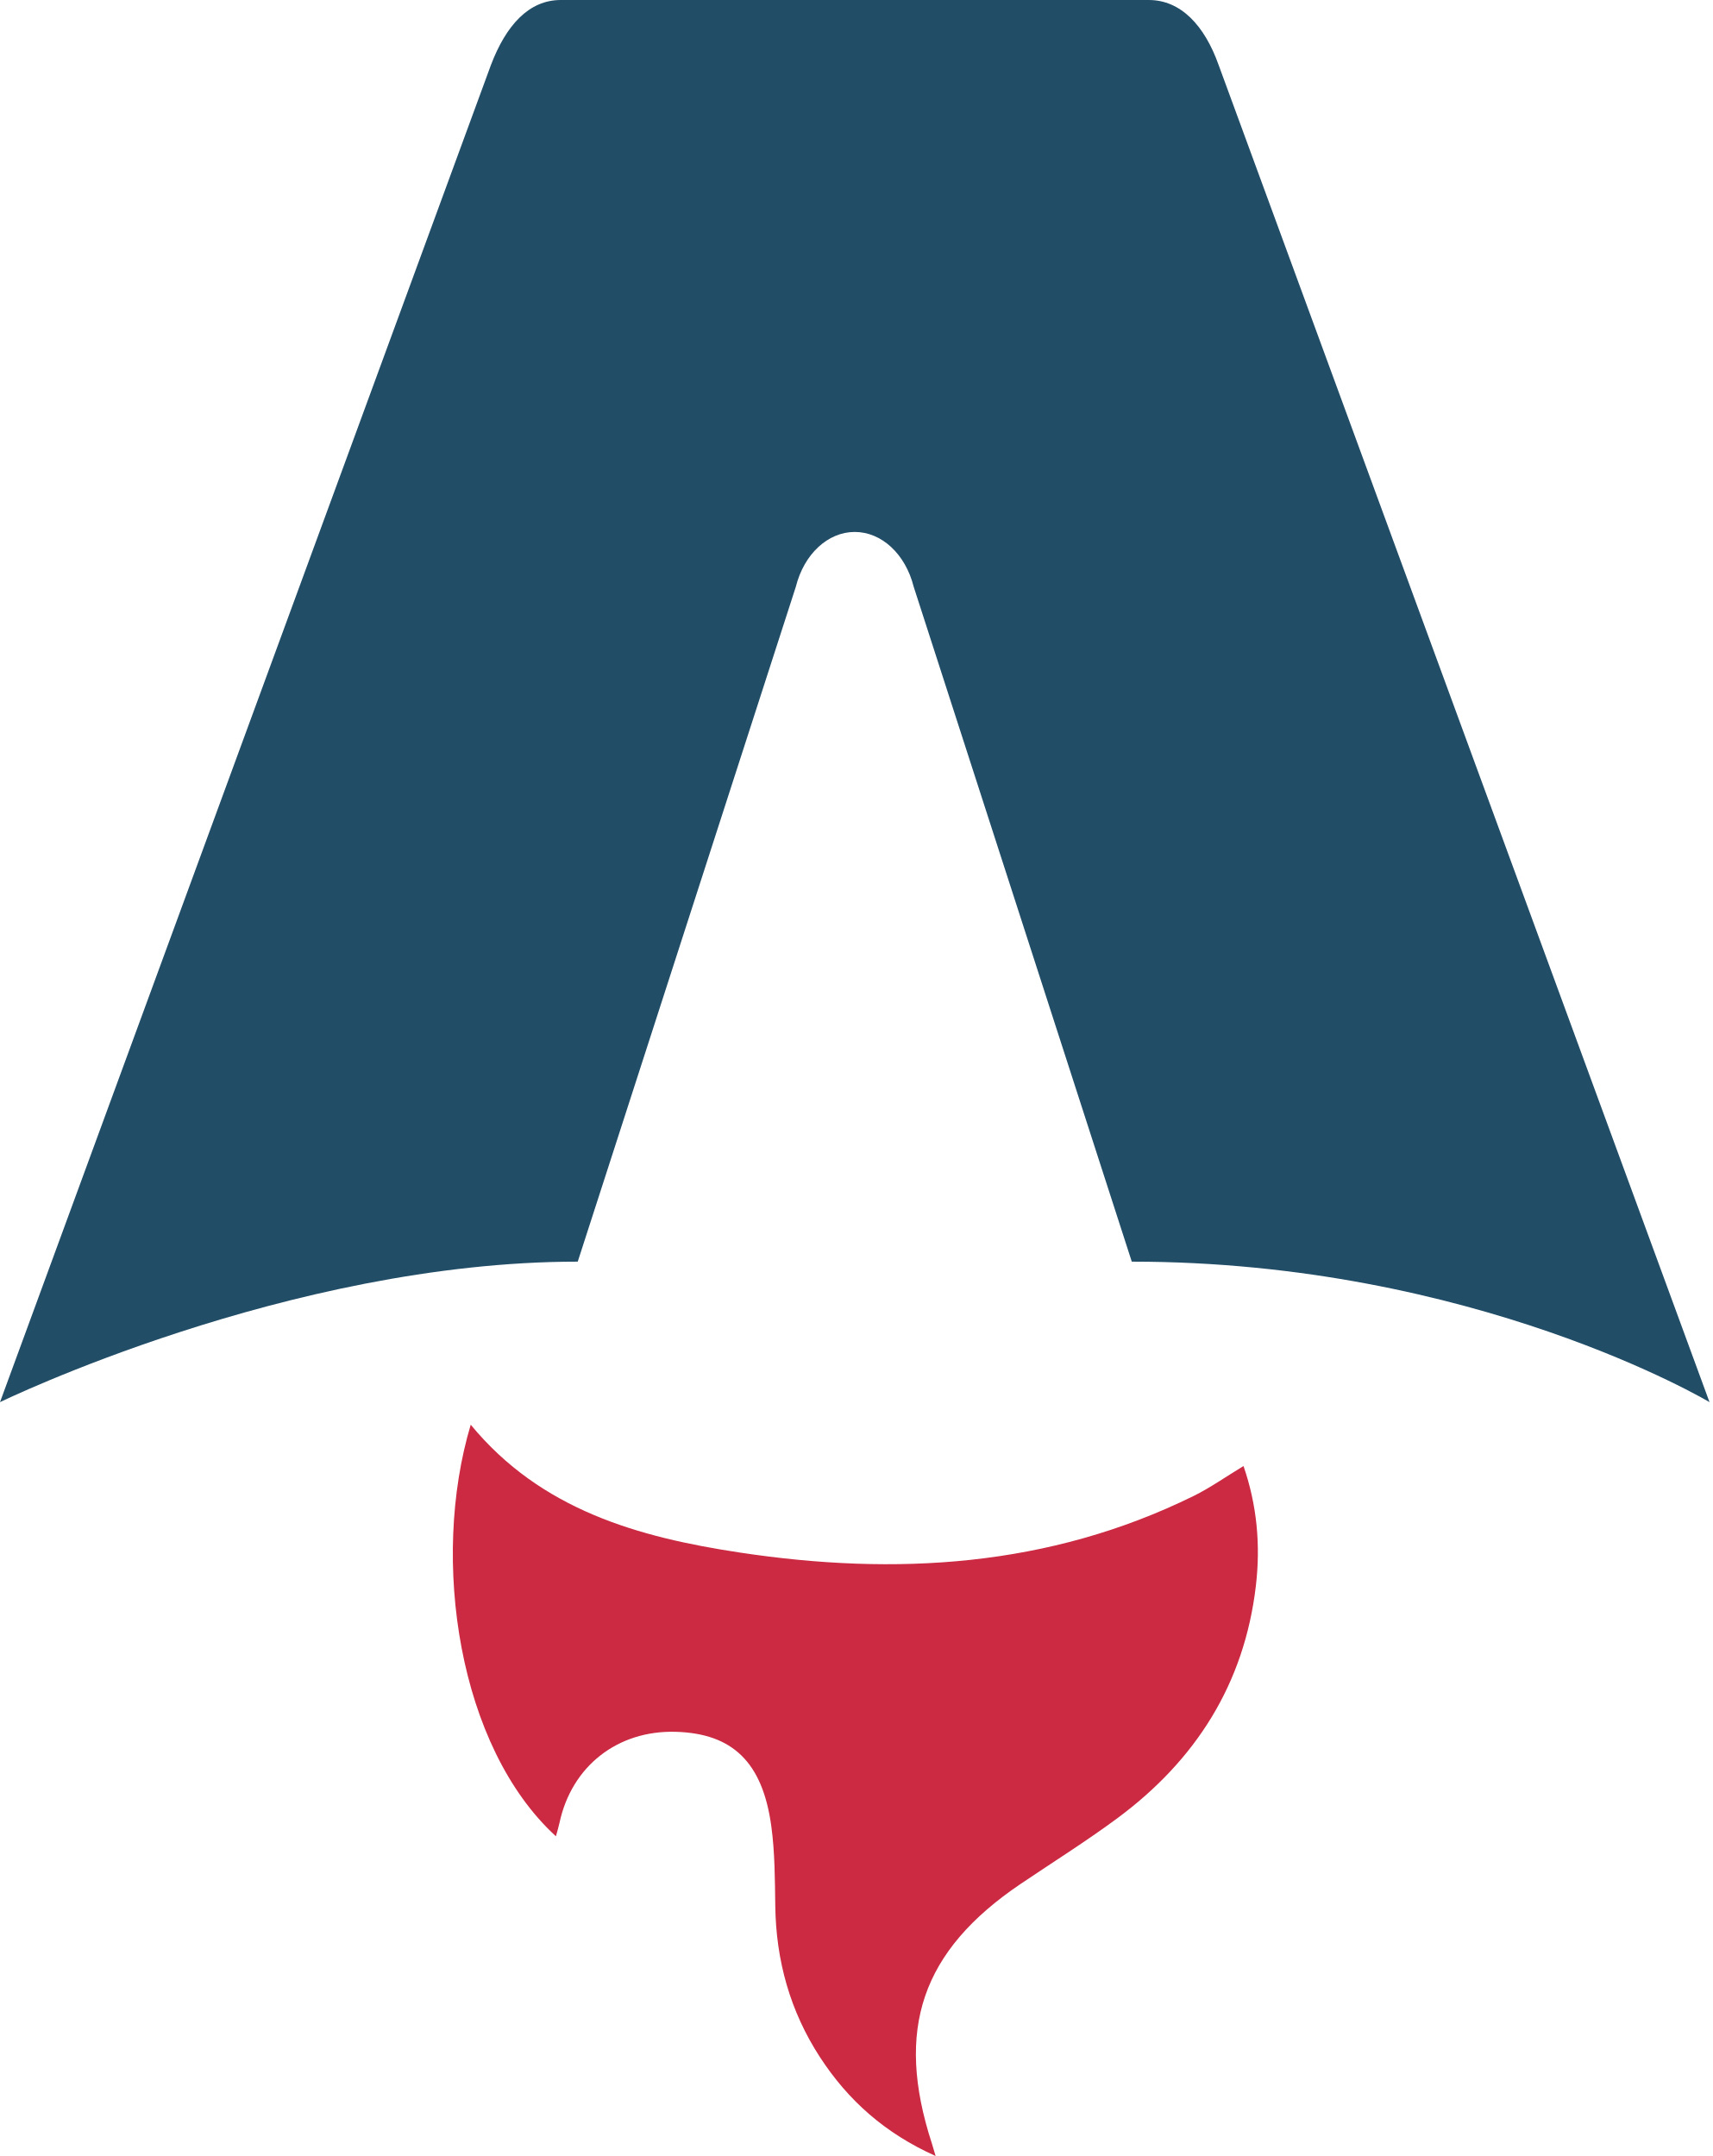
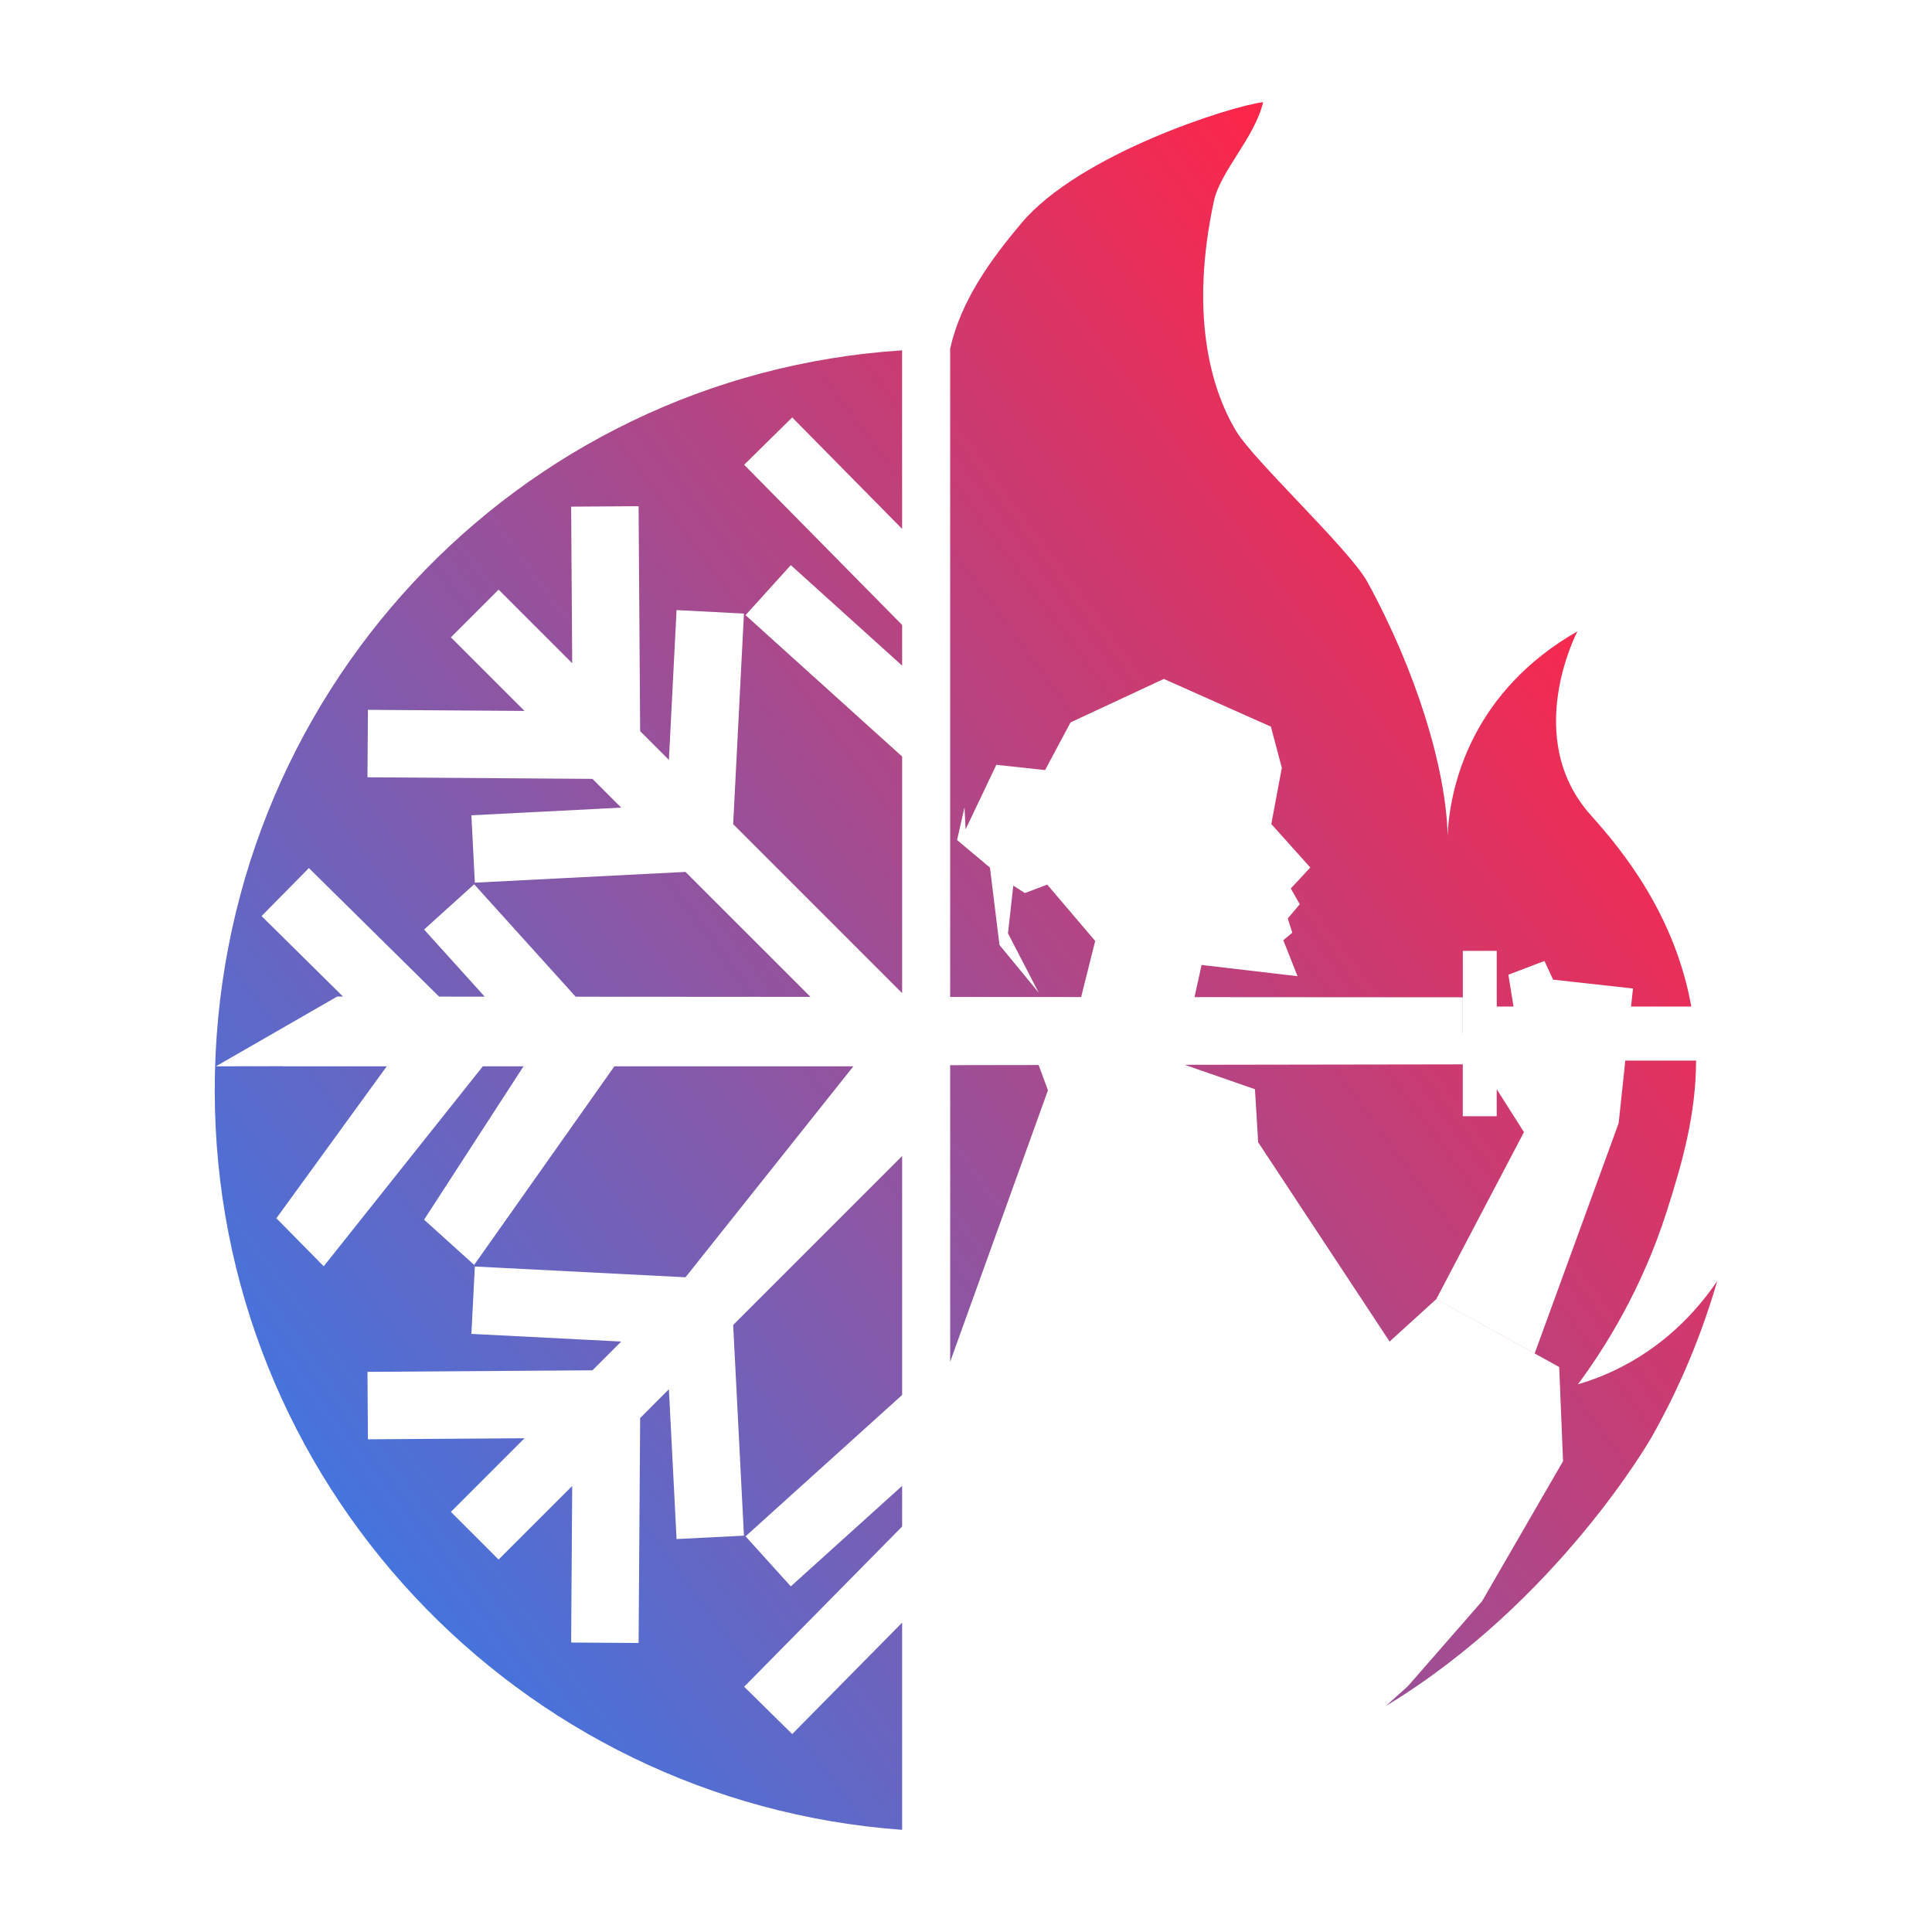
- <svg xmlns="http://www.w3.org/2000/svg" viewBox="0 0 85 107">
-   <path fill="#cb2a42" d="M27.589 91.136C22.756 86.718 21.344 77.433 23.358 70.707C26.85 74.948 31.689 76.291 36.7 77.05C44.438 78.22 52.036 77.782 59.223 74.246C60.045 73.841 60.805 73.303 61.704 72.757C62.378 74.714 62.553 76.689 62.318 78.7C61.745 83.596 59.309 87.378 55.433 90.245C53.883 91.392 52.244 92.417 50.643 93.498C45.726 96.821 44.396 100.718 46.243 106.386C46.287 106.525 46.327 106.663 46.426 107C43.916 105.876 42.082 104.24 40.684 102.089C39.209 99.819 38.507 97.308 38.47 94.591C38.451 93.269 38.451 91.934 38.273 90.631C37.839 87.453 36.347 86.03 33.536 85.948C30.652 85.864 28.37 87.647 27.765 90.455C27.719 90.671 27.652 90.884 27.585 91.134L27.589 91.136Z" />
-   <path fill="#224d67" d="M0 69.587C0 69.587 14.314 62.614 28.668 62.614L39.49 29.12C39.895 27.501 41.078 26.4 42.414 26.4C43.749 26.4 44.932 27.501 45.338 29.12L56.16 62.614C73.16 62.614 84.828 69.587 84.828 69.587C84.828 69.587 60.514 3.352 60.467 3.219C59.769 1.261 58.591 0 57.003 0H27.827C26.239 0 25.109 1.261 24.363 3.219C24.311 3.35 0 69.587 0 69.587Z" />
+ <svg xmlns="http://www.w3.org/2000/svg" xmlns:xlink="http://www.w3.org/1999/xlink" width="512px" height="512px" viewBox="0 0 512 512" version="1.1" id="SVGRoot">
+   <defs id="defs3444">
+     <linearGradient id="ddd">
+       <stop style="stop-color:#1a86ff;stop-opacity:1" offset="0" id="stop9226" />
+       <stop style="stop-color:#ff2547;stop-opacity:1" offset="1" id="stop9228" />
+     </linearGradient>
+     <linearGradient xlink:href="#ddd" id="linearGradient841" x1="33.363" y1="484.981" x2="449.903" y2="177.705" gradientUnits="userSpaceOnUse" />
+   </defs>
+   <g id="layer1">
+     <path id="path20852" style="fill:url(#linearGradient841);fill-opacity:1;stroke-width:5.669;stop-color:#000000" d="m 334.739,27.076 c -8.557,1.021 -48.648,13.774 -64.021,32.022 -8.226,9.764 -16.072,20.592 -18.915,33.278 V 264.206 l 34.712,0.023 3.719,-14.858 v -0.013 l -12.71,-14.933 -5.903,2.244 -3.089,-1.971 -1.407,12.641 8.145,15.73 -10.399,-12.641 -2.524,-20.508 -8.71,-7.301 1.971,-8.71 0.282,5.903 8.147,-17.137 12.923,1.407 6.748,-12.641 24.72,-11.516 28.373,12.643 2.895,10.911 -2.785,14.895 10.33,11.526 -5.17,5.561 2.382,4.173 -3.177,3.772 1.196,3.77 -2.382,1.993 3.77,9.533 -25.424,-2.977 -1.881,8.522 71.086,0.048 v 9.604 h 0.021 v -21.913 h 8.992 V 266.739 h 4.438 l -1.351,-8.427 9.554,-3.651 2.292,4.959 21.172,2.344 -0.507,4.776 h 15.962 c -4.379,-24.302 -18.154,-41.263 -26.601,-50.67 -18.47,-20.579 -3.575,-48.762 -3.575,-48.762 -13.889,7.952 -22.203,18.027 -27.16,27.498 -5.897,11.284 -7.053,21.708 -7.228,26.678 -0.443,-17.986 -8.422,-43.818 -21.305,-67.312 -4.634,-8.463 -29.995,-32.052 -34.679,-39.805 -7.219,-11.948 -12.209,-31.911 -5.989,-61 1.723,-8.056 10.813,-16.812 13.065,-26.292 z M 239.06,92.842 C 136.625,99.499 56.915,184.723 56.909,288.932 c 0,103.714 80.337,188.608 182.166,195.994 v -54.918 l -29.129,29.538 -12.735,-12.547 41.865,-42.452 v -10.777 l -29.507,26.634 -11.99,-13.263 41.498,-37.461 v -63.323 l -44.779,44.771 2.855,55.834 -17.857,0.906 -2.027,-39.701 -7.625,7.627 -0.409,59.614 -17.874,-0.121 0.278,-41.488 -19.508,19.496 -12.635,-12.635 19.506,-19.508 -41.498,0.278 -0.12,-17.876 59.622,-0.407 7.625,-7.625 -39.707,-2.029 0.914,-17.855 55.824,2.853 44.487,-55.907 h -63.328 l -37.161,52.626 -13.273,-11.981 26.353,-40.645 H 127.952 L 85.79,335.576 73.244,322.851 102.491,282.584 H 74.911 l 0.116,-0.027 -17.807,0.027 32.132,-18.485 h 1.551 l -21.589,-21.328 12.545,-12.727 34.516,34.07 12.079,0.011 -16.068,-17.79 13.273,-11.99 26.897,29.795 62.23,0.04 -33.124,-33.116 -55.824,2.853 -0.914,-17.855 39.707,-2.029 -7.625,-7.625 -59.622,-0.418 0.12,-17.876 41.498,0.288 -19.506,-19.506 12.635,-12.637 19.508,19.508 -0.278,-41.5 17.874,-0.119 0.409,59.614 7.625,7.625 2.027,-39.709 17.857,0.925 -2.855,55.815 44.778,44.78 v -62.707 l -41.498,-37.463 11.99,-13.263 29.507,26.636 v -10.777 l -41.865,-42.454 12.735,-12.547 29.126,29.54 z m 191.663,188.231 -1.762,16.575 -22.255,61.015 -26.069,-14.38 v -0.006 l -0.021,-0.006 h 0.021 l 23.226,-44.241 -7.22,-11.374 v 7.16 h -8.992 v -14.703 h -0.021 v 0.954 l -73.681,0.115 18.627,6.473 0.847,14.05 34.836,52.82 12.361,-11.234 32.585,17.982 1.017,24.962 -21.474,37.123 -19.662,22.518 -5.863,5.256 c 45.633,-27.607 70.5,-71.324 70.5,-71.324 5.373,-9.497 12.155,-23.358 17.367,-41.331 -4.272,6.3 -12.156,15.876 -25.038,22.593 -4.204,2.203 -8.248,3.721 -11.875,4.782 7.106,-9.604 16.886,-25.012 23.549,-45.886 4.11,-12.862 7.743,-25.725 7.746,-39.893 z m -155.475,1.171 -23.445,0.037 v 78.601 l 25.916,-71.944 z" />
+   </g>
</svg>
